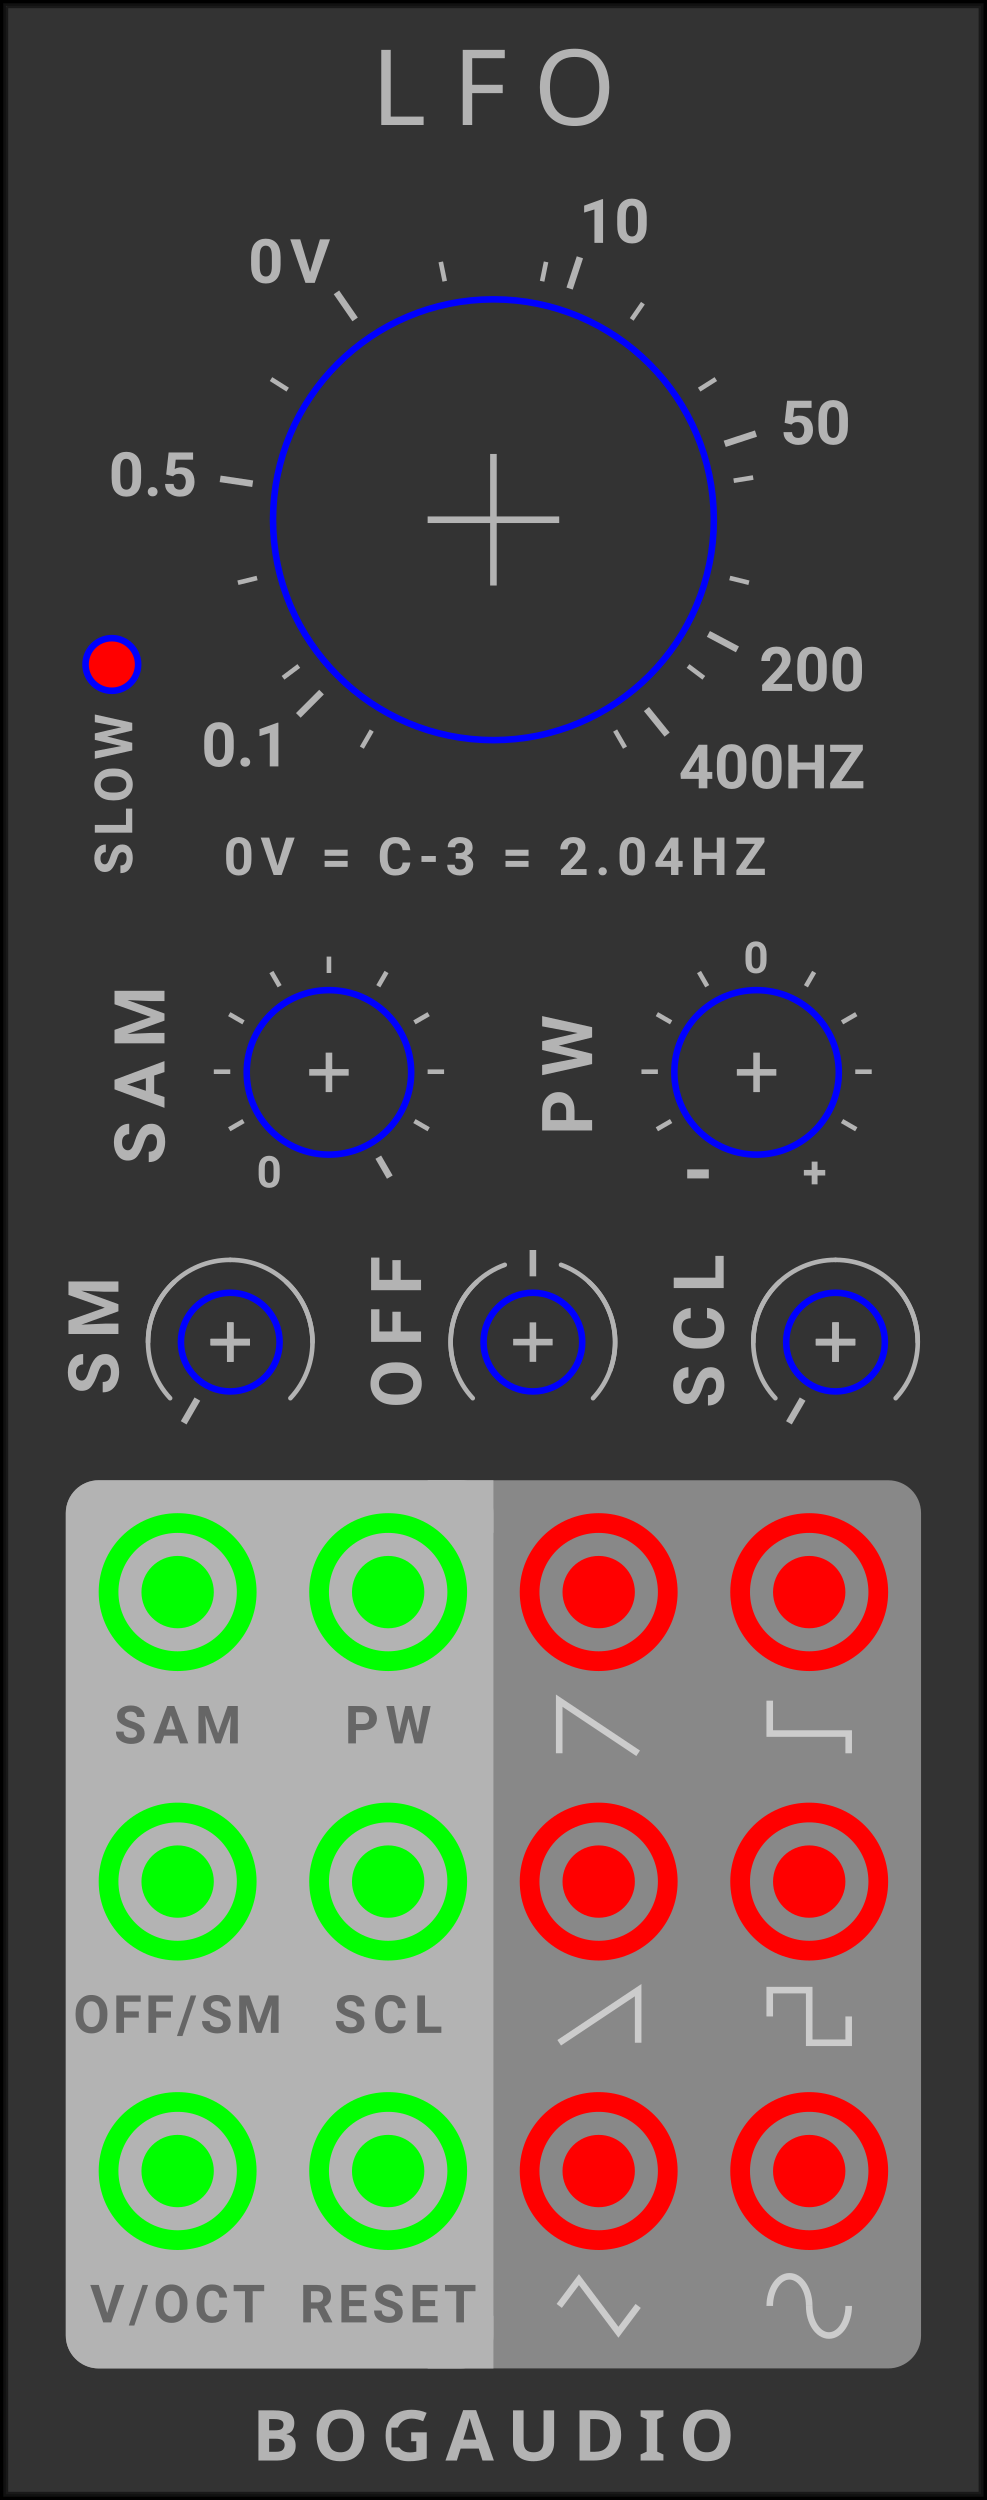
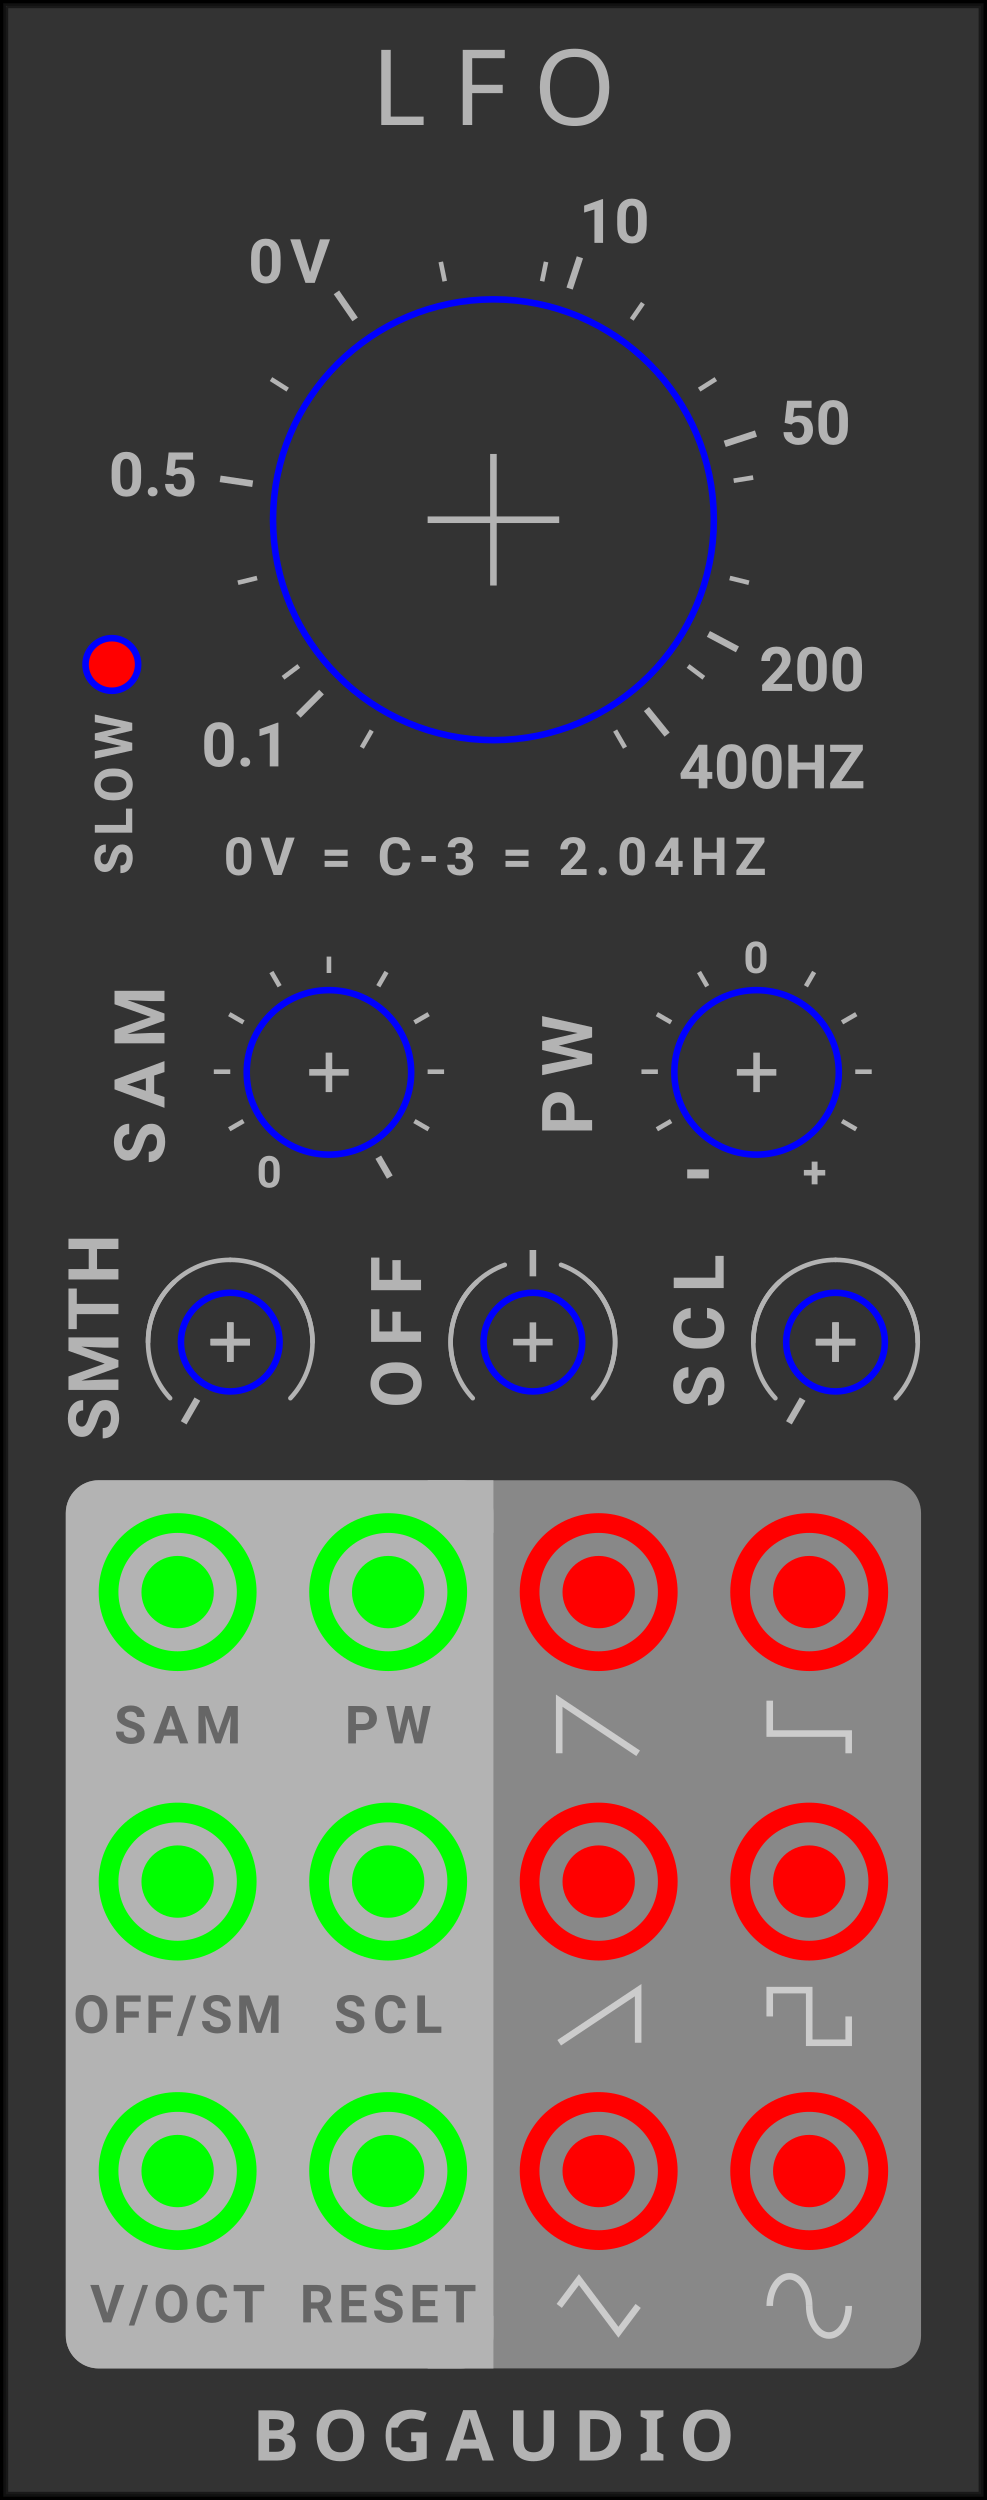
<svg xmlns="http://www.w3.org/2000/svg" version="1.1" width="150.0" height="380.0" viewBox="0 0 150.0 380.0">
  <style>text {
  fill: #333;
  font-family: 'Roboto', sans-serif;
  font-weight: bold;
}
text.title {
  font-family: 'Comfortaa', sans-serif;
  font-weight: normal;
}
text.brand {
  font-family: 'Audiowide', sans-serif;
  font-weight: bold;
}

polyline {
  stroke: #333;
}
polyline.guide {
  stroke: #0f0;
}
path {
  stroke: #333;
}

rect.module-background, .background-fill {
  fill: #ddd;
}
polyline.module-border-inner {
  stroke: #e4e4e4;
}
polyline.module-border-middle {
  stroke: #ebebeb;
}
polyline.module-border-outer {
  stroke: #f2f2f2;
}

g.io-group {
}
rect.input-background, rect.input-background-filler {
  fill: #fafafa;
}
rect.output-background, rect.output-background-filler {
  fill: #bbb;
}
text.input-label, text.output-label {
  /* font-size: 6pt; */
}
polyline.input-label, polyline.output-label {
}
path.input-label, path.output-label {
}

circle.port-rim {
  stroke: #f0f0f0;
}
circle.port-barrel {
  stroke: #222;
  fill: #222;
}
circle.knob-center {
   fill: #eee;
}
circle.knob-rim {
   fill: #333;
}
circle.knob-tick {
  fill: #fff;
}
polyline.knob-tick {
  stroke: #fff;
}


text {
  fill: #b3b3b3;
}

polyline {
  stroke: #b3b3b3;
}
path {
  stroke: #b3b3b3;
}

rect.module-background, .background-fill {
  fill: #333;
}
polyline.module-border-inner {
  stroke: #191919;
}
polyline.module-border-middle {
  stroke: #111;
}
polyline.module-border-outer {
  stroke: #000;
}

rect.input-background, rect.input-background-filler {
  fill: #b3b3b3;
}
rect.output-background, rect.output-background-filler {
  fill: #888;
}
text.input-label {
  fill: #666;
}
polyline.input-label, path.input-label {
  stroke: #666;
}
text.output-label {
  fill: #ccc;
}
polyline.output-label, path.output-label {
  stroke: #ccc;
}

circle.port-rim {
  stroke: #bbb;
}
circle.port-barrel {
  stroke: #222;
  fill: #222;
}
circle.knob-center {
   fill: #bbb;
}
circle.knob-rim {
   fill: #555;
}
circle.knob-tick {
  fill: #fff;
}
polyline.knob-tick {
  stroke: #fff;
}
</style>
  <rect class="module-background background-fill" width="150.0" height="380.0" />
  <polyline class="module-border-inner" points="1,1 149.0,1 149.0,379.0 1,379.0 1,1" stroke-width="0.5" fill="none" />
  <polyline class="module-border-middle" points="0.5,0.5 149.5,0.5 149.5,379.5 0.5,379.5 0.5,0.5" stroke-width="0.8" fill="none" />
  <polyline class="module-border-outer" points="0,0 150.0,0 150.0,380.0 0,380.0 0,0" stroke-width="1" fill="none" />
  <text class="title" font-size="12pt" letter-spacing="4px" text-anchor="middle" transform="translate(75.0 19)">LFO</text>
  <g transform="translate(0 374)">
    <text class="brand" font-size="8pt" letter-spacing="2px" text-anchor="middle" transform="translate(75.0 0)">BOGAUDIO</text>
    <rect class="background-fill" width="3" height="3" transform="translate(59.5 -5)" />
  </g>
  <g transform="translate(21 25)">
    <g transform="translate(20 20)">
      <svg id="FREQUENCY_PARAM">
        <g transform="translate(34 34)">
          <polyline points="-10,0 10,0" stroke-width="1" stroke="#00f" />
          <polyline points="0,-10 0,10" stroke-width="1" stroke="#00f" />
          <circle cx="0" cy="0" r="33.5" stroke-width="1" stroke="#00f" fill="none" />
        </g>
      </svg>
    </g>
  </g>
  <g transform="translate(11 15)">
    <g transform="translate(64 64)">
      <g transform="rotate(-225.08) translate(34 0)">
        <polyline points="0,0 5,0" stroke-width="1" transform="translate(3 0)" />
        <text font-size="7.0pt" transform="translate(14 0) rotate(225.08) translate(-10.5 3.5)">0.1</text>
      </g>
      <g transform="rotate(-171.49) translate(34 0)">
        <polyline points="0,0 5,0" stroke-width="1" transform="translate(3 0)" />
        <text font-size="7.0pt" transform="translate(14 0) rotate(171.49) translate(-11 3.5)">0.5</text>
      </g>
      <g transform="rotate(-71.76) translate(34 0)">
        <polyline points="0,0 5,0" stroke-width="1" transform="translate(3 0)" />
        <text font-size="7.0pt" transform="translate(14 0) rotate(71.76) translate(-2 3.5)">10</text>
      </g>
      <g transform="rotate(-124.62) translate(34 0)">
        <polyline points="0,0 5,0" stroke-width="1" transform="translate(3 0)" />
        <text font-size="7.0pt" letter-spacing="1px" transform="translate(14 0) rotate(124.62) translate(-10 3.5)">0V</text>
      </g>
      <g transform="rotate(-18.17) translate(34 0)">
        <polyline points="0,0 5,0" stroke-width="1" transform="translate(3 0)" />
        <text font-size="7.0pt" transform="translate(14 0) rotate(18.17) translate(-2 3.5)">50</text>
      </g>
      <g transform="rotate(27.98) translate(34 0)">
        <polyline points="0,0 5,0" stroke-width="1" transform="translate(3 0)" />
        <text font-size="7.0pt" transform="translate(14 0) rotate(-27.98) translate(-2 3.5)">200</text>
      </g>
      <g transform="rotate(51.05) translate(34 0)">
        <polyline points="0,0 5,0" stroke-width="1" transform="translate(3 0)" />
        <text font-size="7.0pt" transform="translate(14 0) rotate(-51.05) translate(-2 3.5)">400HZ</text>
      </g>
      <polyline points="0,0 3,0" stroke-width="0.7" transform="rotate(-240) translate(37 0)" />
      <polyline points="0,0 3,0" stroke-width="0.7" transform="rotate(-216.92) translate(37 0)" />
      <polyline points="0,0 3,0" stroke-width="0.7" transform="rotate(-193.85) translate(37 0)" />
      <polyline points="0,0 3,0" stroke-width="0.7" transform="rotate(-147.69) translate(37 0)" />
      <polyline points="0,0 3,0" stroke-width="0.7" transform="rotate(-101.54) translate(37 0)" />
      <polyline points="0,0 3,0" stroke-width="0.7" transform="rotate(-78.46) translate(37 0)" />
      <polyline points="0,0 3,0" stroke-width="0.7" transform="rotate(-55.38) translate(37 0)" />
      <polyline points="0,0 3,0" stroke-width="0.7" transform="rotate(-32.31) translate(37 0)" />
      <polyline points="0,0 3,0" stroke-width="0.7" transform="rotate(-9.23) translate(37 0)" />
      <polyline points="0,0 3,0" stroke-width="0.7" transform="rotate(13.85) translate(37 0)" />
      <polyline points="0,0 3,0" stroke-width="0.7" transform="rotate(36.92) translate(37 0)" />
      <polyline points="0,0 3,0" stroke-width="0.7" transform="rotate(60) translate(37 0)" />
    </g>
  </g>
  <text font-size="6pt" letter-spacing="1px" transform="translate(34 133)">0V = C-3 = 2.04HZ</text>
  <g transform="translate(14 133) rotate(-90)">
    <text font-size="6pt" letter-spacing="1px" transform="translate(0 6.1)">SLOW</text>
    <g transform="translate(27.5 -1.5)">
      <svg id="SLOW_PARAM">
        <g transform="translate(4.5 4.5)">
          <circle r="4" stroke-width="1" stroke="#00f" fill="#f00" />
        </g>
      </svg>
    </g>
  </g>
  <g transform="translate(10 150)">
    <g transform="translate(7 0)">
      <text font-size="8pt" letter-spacing="2px" transform="translate(8 27) rotate(270)">SAM</text>
      <g transform="translate(20 0)">
        <svg id="SAMPLE_PARAM">
          <g transform="translate(13 13)">
            <polyline points="-3,0 3,0" stroke-width="1" stroke="#00f" />
            <polyline points="0,-3 0,3" stroke-width="1" stroke="#00f" />
            <circle cx="0" cy="0" r="12.5" stroke-width="1" stroke="#00f" fill="none" />
          </g>
        </svg>
      </g>
    </g>
    <g transform="translate(17.5 -9.6)">
      <g transform="translate(22.5 22.5)">
        <text font-size="5.0pt" transform="rotate(-240) translate(18 0) rotate(240) translate(-2 2)">0</text>
        <polyline points="0,0 2.5,0" stroke-width="0.7" transform="rotate(-210) translate(15 0)" />
        <polyline points="0,0 2.5,0" stroke-width="0.7" transform="rotate(-180) translate(15 0)" />
        <polyline points="0,0 2.5,0" stroke-width="0.7" transform="rotate(-150) translate(15 0)" />
        <polyline points="0,0 2.5,0" stroke-width="0.7" transform="rotate(-120) translate(15 0)" />
        <polyline points="0,0 2.5,0" stroke-width="0.7" transform="rotate(-90) translate(15 0)" />
        <polyline points="0,0 2.5,0" stroke-width="0.7" transform="rotate(-60) translate(15 0)" />
        <polyline points="0,0 2.5,0" stroke-width="0.7" transform="rotate(-30) translate(15 0)" />
        <polyline points="0,0 2.5,0" stroke-width="0.7" transform="rotate(0) translate(15 0)" />
        <polyline points="0,0 2.5,0" stroke-width="0.7" transform="rotate(30) translate(15 0)" />
        <polyline points="0,0 3.5,0" stroke-width="1" transform="rotate(60) translate(15 0)" />
      </g>
    </g>
    <g transform="translate(72 0)">
      <text font-size="8pt" letter-spacing="2px" transform="translate(8 22.5) rotate(270)">PW</text>
      <g transform="translate(20 0)">
        <svg id="PW_PARAM">
          <g transform="translate(13 13)">
            <polyline points="-3,0 3,0" stroke-width="1" stroke="#00f" />
            <polyline points="0,-3 0,3" stroke-width="1" stroke="#00f" />
            <circle cx="0" cy="0" r="12.5" stroke-width="1" stroke="#00f" fill="none" />
          </g>
        </svg>
      </g>
    </g>
    <g transform="translate(82.5 -9.6)">
      <g transform="translate(22.5 22.5)">
        <g transform="rotate(-240) translate(15 0)">
          <text font-size="9.0pt" transform="translate(3 0) rotate(240) translate(-2.2 3.6)">-</text>
        </g>
        <g transform="rotate(-210) translate(15 0)">
          <polyline points="0,0 2.5,0" stroke-width="0.7" />
        </g>
        <g transform="rotate(-180) translate(15 0)">
          <polyline points="0,0 2.5,0" stroke-width="0.7" />
        </g>
        <g transform="rotate(-150) translate(15 0)">
          <polyline points="0,0 2.5,0" stroke-width="0.7" />
        </g>
        <g transform="rotate(-120) translate(15 0)">
          <polyline points="0,0 2.5,0" stroke-width="0.7" />
        </g>
        <g transform="rotate(-90) translate(15 0)">
          <text font-size="5.0pt" transform="translate(2 0) rotate(90) translate(-2 2)">0</text>
        </g>
        <g transform="rotate(-60) translate(15 0)">
          <polyline points="0,0 2.5,0" stroke-width="0.7" />
        </g>
        <g transform="rotate(-30) translate(15 0)">
          <polyline points="0,0 2.5,0" stroke-width="0.7" />
        </g>
        <g transform="rotate(0) translate(15 0)">
          <polyline points="0,0 2.5,0" stroke-width="0.7" />
        </g>
        <g transform="rotate(30) translate(15 0)">
          <polyline points="0,0 2.5,0" stroke-width="0.7" />
        </g>
        <g transform="rotate(60) translate(15 0)">
          <text font-size="5.0pt" transform="translate(3 0) rotate(-60) translate(-2 2)">+</text>
        </g>
      </g>
    </g>
  </g>
  <g transform="translate(0 196)">
    <g transform="translate(10 0)">
-       <text font-size="8pt" letter-spacing="2px" transform="translate(8 16) rotate(270)">SM</text>
+       <text font-size="8pt" letter-spacing="0.5px" transform="translate(8 23) rotate(270)">SMTH</text>
      <g transform="translate(17 0)">
        <svg id="SMOOTH_PARAM">
          <g transform="translate(8 8)">
            <polyline points="-3,0 3,0" stroke-width="1" stroke="#00f" />
            <polyline points="0,-3 0,3" stroke-width="1" stroke="#00f" />
            <circle r="7.5" stroke-width="1" stroke="#00f" fill="none" />
          </g>
        </svg>
      </g>
      <g transform="translate(5 -12)">
        <g transform="translate(20 20)">
          <polyline points="0,0 4.167,0" stroke-width="1" transform="rotate(-240) translate(10.0 0)" />
          <path class="0.0" d="M 0 -12.5 A 12.5 12.5 0 0 1 12.5 0" stroke-width="0.7" stroke-linecap="round" stroke="#b3b3b3" fill="none" transform="rotate(0)" />
          <path class="0.0" d="M 0 -12.5 A 12.5 12.5 0 0 1 12.5 0" stroke-width="0.7" stroke-linecap="round" stroke="#b3b3b3" fill="none" transform="rotate(43)" />
          <path class="0.0" d="M 0 -12.5 A 12.5 12.5 0 0 0 -12.5 0" stroke-width="0.7" stroke-linecap="round" stroke="#b3b3b3" fill="none" transform="rotate(0)" />
          <path class="0.0" d="M 0 -12.5 A 12.5 12.5 0 0 0 -12.5 0" stroke-width="0.7" stroke-linecap="round" stroke="#b3b3b3" fill="none" transform="rotate(-43)" />
          <polyline points="-3,0 3,0" stroke-width="1" fill="none" />
          <polyline points="0,-3 0,3" stroke-width="1" fill="none" />
        </g>
      </g>
    </g>
    <g transform="translate(56 0)">
      <text font-size="8pt" letter-spacing="2px" transform="translate(8 18) rotate(270)">OFF</text>
      <g transform="translate(17 0)">
        <svg id="OFFSET_PARAM">
          <g transform="translate(8 8)">
            <polyline points="-3,0 3,0" stroke-width="1" stroke="#00f" />
            <polyline points="0,-3 0,3" stroke-width="1" stroke="#00f" />
            <circle r="7.5" stroke-width="1" stroke="#00f" fill="none" />
          </g>
        </svg>
      </g>
      <g transform="translate(5 -12)">
        <g transform="translate(20 20)">
          <polyline points="0,0 4,0" stroke-width="1" transform="rotate(-90) translate(10 0)" />
          <path d="M 0 -12.5 A 12.5 12.5 0 0 1 12.5 0" stroke-width="0.7" stroke-linecap="round" stroke="#b3b3b3" fill="none" transform="rotate(20)" />
          <path d="M 0 -12.5 A 12.5 12.5 0 0 1 12.5 0" stroke-width="0.7" stroke-linecap="round" stroke="#b3b3b3" fill="none" transform="rotate(43)" />
          <path d="M 0 -12.5 A 12.5 12.5 0 0 0 -12.5 0" stroke-width="0.7" stroke-linecap="round" stroke="#b3b3b3" fill="none" transform="rotate(-20)" />
          <path d="M 0 -12.5 A 12.5 12.5 0 0 0 -12.5 0" stroke-width="0.7" stroke-linecap="round" stroke="#b3b3b3" fill="none" transform="rotate(-43)" />
        </g>
      </g>
    </g>
    <g transform="translate(102 0)">
      <text font-size="8pt" letter-spacing="2px" transform="translate(8 18) rotate(270)">SCL</text>
      <g transform="translate(17 0)">
        <svg id="SCALE_PARAM">
          <g transform="translate(8 8)">
            <polyline points="-3,0 3,0" stroke-width="1" stroke="#00f" />
            <polyline points="0,-3 0,3" stroke-width="1" stroke="#00f" />
            <circle r="7.5" stroke-width="1" stroke="#00f" fill="none" />
          </g>
        </svg>
      </g>
      <g transform="translate(5 -12)">
        <g transform="translate(20 20)">
          <polyline points="0,0 4.167,0" stroke-width="1" transform="rotate(-240) translate(10.0 0)" />
          <path class="0.0" d="M 0 -12.5 A 12.5 12.5 0 0 1 12.5 0" stroke-width="0.7" stroke-linecap="round" stroke="#b3b3b3" fill="none" transform="rotate(0)" />
          <path class="0.0" d="M 0 -12.5 A 12.5 12.5 0 0 1 12.5 0" stroke-width="0.7" stroke-linecap="round" stroke="#b3b3b3" fill="none" transform="rotate(43)" />
          <path class="0.0" d="M 0 -12.5 A 12.5 12.5 0 0 0 -12.5 0" stroke-width="0.7" stroke-linecap="round" stroke="#b3b3b3" fill="none" transform="rotate(0)" />
          <path class="0.0" d="M 0 -12.5 A 12.5 12.5 0 0 0 -12.5 0" stroke-width="0.7" stroke-linecap="round" stroke="#b3b3b3" fill="none" transform="rotate(-43)" />
          <polyline points="-3,0 3,0" stroke-width="1" fill="none" />
          <polyline points="0,-3 0,3" stroke-width="1" fill="none" />
        </g>
      </g>
    </g>
  </g>
  <g class="io-group" transform="translate(0 225)">
    <rect class="output-background" width="130" height="135" rx="5" transform="translate(10 0)" />
    <rect class="input-background" width="65" height="135" rx="5" transform="translate(10 0)" />
    <rect class="input-background-filler" width="10" height="8" transform="translate(65 0)" />
    <rect class="input-background-filler" width="10" height="8" transform="translate(65 127)" />
    <g transform="translate(12 0)">
      <g transform="translate(3 5)">
        <svg id="SAMPLE_INPUT">
          <g transform="translate(12 12)">
            <circle cx="0" cy="0" r="5" stroke-width="1" stroke="#0f0" fill="#0f0" />
            <circle cx="0" cy="0" r="10.5" stroke-width="3" stroke="#0f0" fill="none" />
          </g>
        </svg>
      </g>
      <text class="input-label" font-size="6pt" letter-spacing="1px" text-anchor="middle" transform="translate(15 40)">SAM</text>
    </g>
    <g transform="translate(44 0)">
      <g transform="translate(3 5)">
        <svg id="PW_INPUT">
          <g transform="translate(12 12)">
            <circle cx="0" cy="0" r="5" stroke-width="1" stroke="#0f0" fill="#0f0" />
            <circle cx="0" cy="0" r="10.5" stroke-width="3" stroke="#0f0" fill="none" />
          </g>
        </svg>
      </g>
      <text class="input-label" font-size="6pt" letter-spacing="1px" text-anchor="middle" transform="translate(15 40)">PW</text>
    </g>
    <g transform="translate(76 0)">
      <g transform="translate(3 5)">
        <svg id="RAMP_DOWN_OUTPUT">
          <g transform="translate(12 12)">
            <circle cx="0" cy="0" r="5" stroke-width="1" stroke="#f00" fill="#f00" />
            <circle cx="0" cy="0" r="10.5" stroke-width="3" stroke="#f00" fill="none" />
          </g>
        </svg>
      </g>
      <g transform="translate(9 33.5)">
        <polyline class="output-label" points="0,8 0,0 12,8" stroke-width="1" fill="none" />
      </g>
    </g>
    <g transform="translate(108 0)">
      <g transform="translate(3 5)">
        <svg id="STEPPED_OUTPUT">
          <g transform="translate(12 12)">
            <circle cx="0" cy="0" r="5" stroke-width="1" stroke="#f00" fill="#f00" />
            <circle cx="0" cy="0" r="10.5" stroke-width="3" stroke="#f00" fill="none" />
          </g>
        </svg>
      </g>
      <g transform="translate(9 33.5)">
        <polyline class="output-label" points="0,0 0,5 12,5 12,8" stroke-width="1" fill="none" />
      </g>
    </g>
    <g transform="translate(0 44)">
      <g transform="translate(12 0)">
        <g transform="translate(3 5)">
          <svg id="OFFSET_INPUT">
            <g transform="translate(12 12)">
              <circle cx="0" cy="0" r="5" stroke-width="1" stroke="#0f0" fill="#0f0" />
              <circle cx="0" cy="0" r="10.5" stroke-width="3" stroke="#0f0" fill="none" />
            </g>
          </svg>
        </g>
        <text class="input-label" font-size="6pt" letter-spacing="0.5px" text-anchor="middle" transform="translate(15 40)">OFF/SM</text>
      </g>
      <g transform="translate(44 0)">
        <g transform="translate(3 5)">
          <svg id="SCALE_INPUT">
            <g transform="translate(12 12)">
              <circle cx="0" cy="0" r="5" stroke-width="1" stroke="#0f0" fill="#0f0" />
              <circle cx="0" cy="0" r="10.5" stroke-width="3" stroke="#0f0" fill="none" />
            </g>
          </svg>
        </g>
        <text class="input-label" font-size="6pt" letter-spacing="1px" text-anchor="middle" transform="translate(15 40)">SCL</text>
      </g>
      <g transform="translate(76 0)">
        <g transform="translate(3 5)">
          <svg id="RAMP_UP_OUTPUT">
            <g transform="translate(12 12)">
              <circle cx="0" cy="0" r="5" stroke-width="1" stroke="#f00" fill="#f00" />
              <circle cx="0" cy="0" r="10.5" stroke-width="3" stroke="#f00" fill="none" />
            </g>
          </svg>
        </g>
        <g transform="translate(9 33.5)">
          <polyline class="output-label" points="0,8 12,0 12,8" stroke-width="1" fill="none" />
        </g>
      </g>
      <g transform="translate(108 0)">
        <g transform="translate(3 5)">
          <svg id="SQUARE_OUTPUT">
            <g transform="translate(12 12)">
              <circle cx="0" cy="0" r="5" stroke-width="1" stroke="#f00" fill="#f00" />
              <circle cx="0" cy="0" r="10.5" stroke-width="3" stroke="#f00" fill="none" />
            </g>
          </svg>
        </g>
        <g transform="translate(9 33.5)">
          <polyline class="output-label" points="0,4 0,0 6,0 6,8 12,8 12,4" stroke-width="1" fill="none" />
        </g>
      </g>
      <g transform="translate(10 44)">
        <g transform="translate(2 0)">
          <g transform="translate(3 5)">
            <svg id="PITCH_INPUT">
              <g transform="translate(12 12)">
                <circle cx="0" cy="0" r="5" stroke-width="1" stroke="#0f0" fill="#0f0" />
                <circle cx="0" cy="0" r="10.5" stroke-width="3" stroke="#0f0" fill="none" />
              </g>
            </svg>
          </g>
          <text class="input-label" font-size="6pt" letter-spacing="0.7px" text-anchor="middle" transform="translate(15 40)">V/OCT</text>
        </g>
        <g transform="translate(34 0)">
          <g transform="translate(3 5)">
            <svg id="RESET_INPUT">
              <g transform="translate(12 12)">
                <circle cx="0" cy="0" r="5" stroke-width="1" stroke="#0f0" fill="#0f0" />
                <circle cx="0" cy="0" r="10.5" stroke-width="3" stroke="#0f0" fill="none" />
              </g>
            </svg>
          </g>
          <text class="input-label" font-size="6pt" letter-spacing="0.7px" text-anchor="middle" transform="translate(15 40)">RESET</text>
        </g>
        <g transform="translate(66 0)">
          <g transform="translate(3 5)">
            <svg id="TRIANGLE_OUTPUT">
              <g transform="translate(12 12)">
                <circle cx="0" cy="0" r="5" stroke-width="1" stroke="#f00" fill="#f00" />
                <circle cx="0" cy="0" r="10.5" stroke-width="3" stroke="#f00" fill="none" />
              </g>
            </svg>
          </g>
          <g transform="translate(9 33.5)">
            <polyline class="output-label" points="0,4 3,0 9,8 12,4" stroke-width="1" fill="none" />
          </g>
        </g>
        <g transform="translate(98 0)">
          <g transform="translate(3 5)">
            <svg id="SINE_OUTPUT">
              <g transform="translate(12 12)">
                <circle cx="0" cy="0" r="5" stroke-width="1" stroke="#f00" fill="#f00" />
                <circle cx="0" cy="0" r="10.5" stroke-width="3" stroke="#f00" fill="none" />
              </g>
            </svg>
          </g>
          <g transform="translate(9 33.5)">
            <path class="output-label" d="M 0 4 A 2 3 0 0 1 6 4" stroke-width="1" stroke="#ccc" fill="none" />
            <path class="output-label" d="M 6 4 A 2 3 0 0 0 12 4" stroke-width="1" stroke="#ccc" fill="none" />
          </g>
        </g>
      </g>
    </g>
  </g>
</svg>
